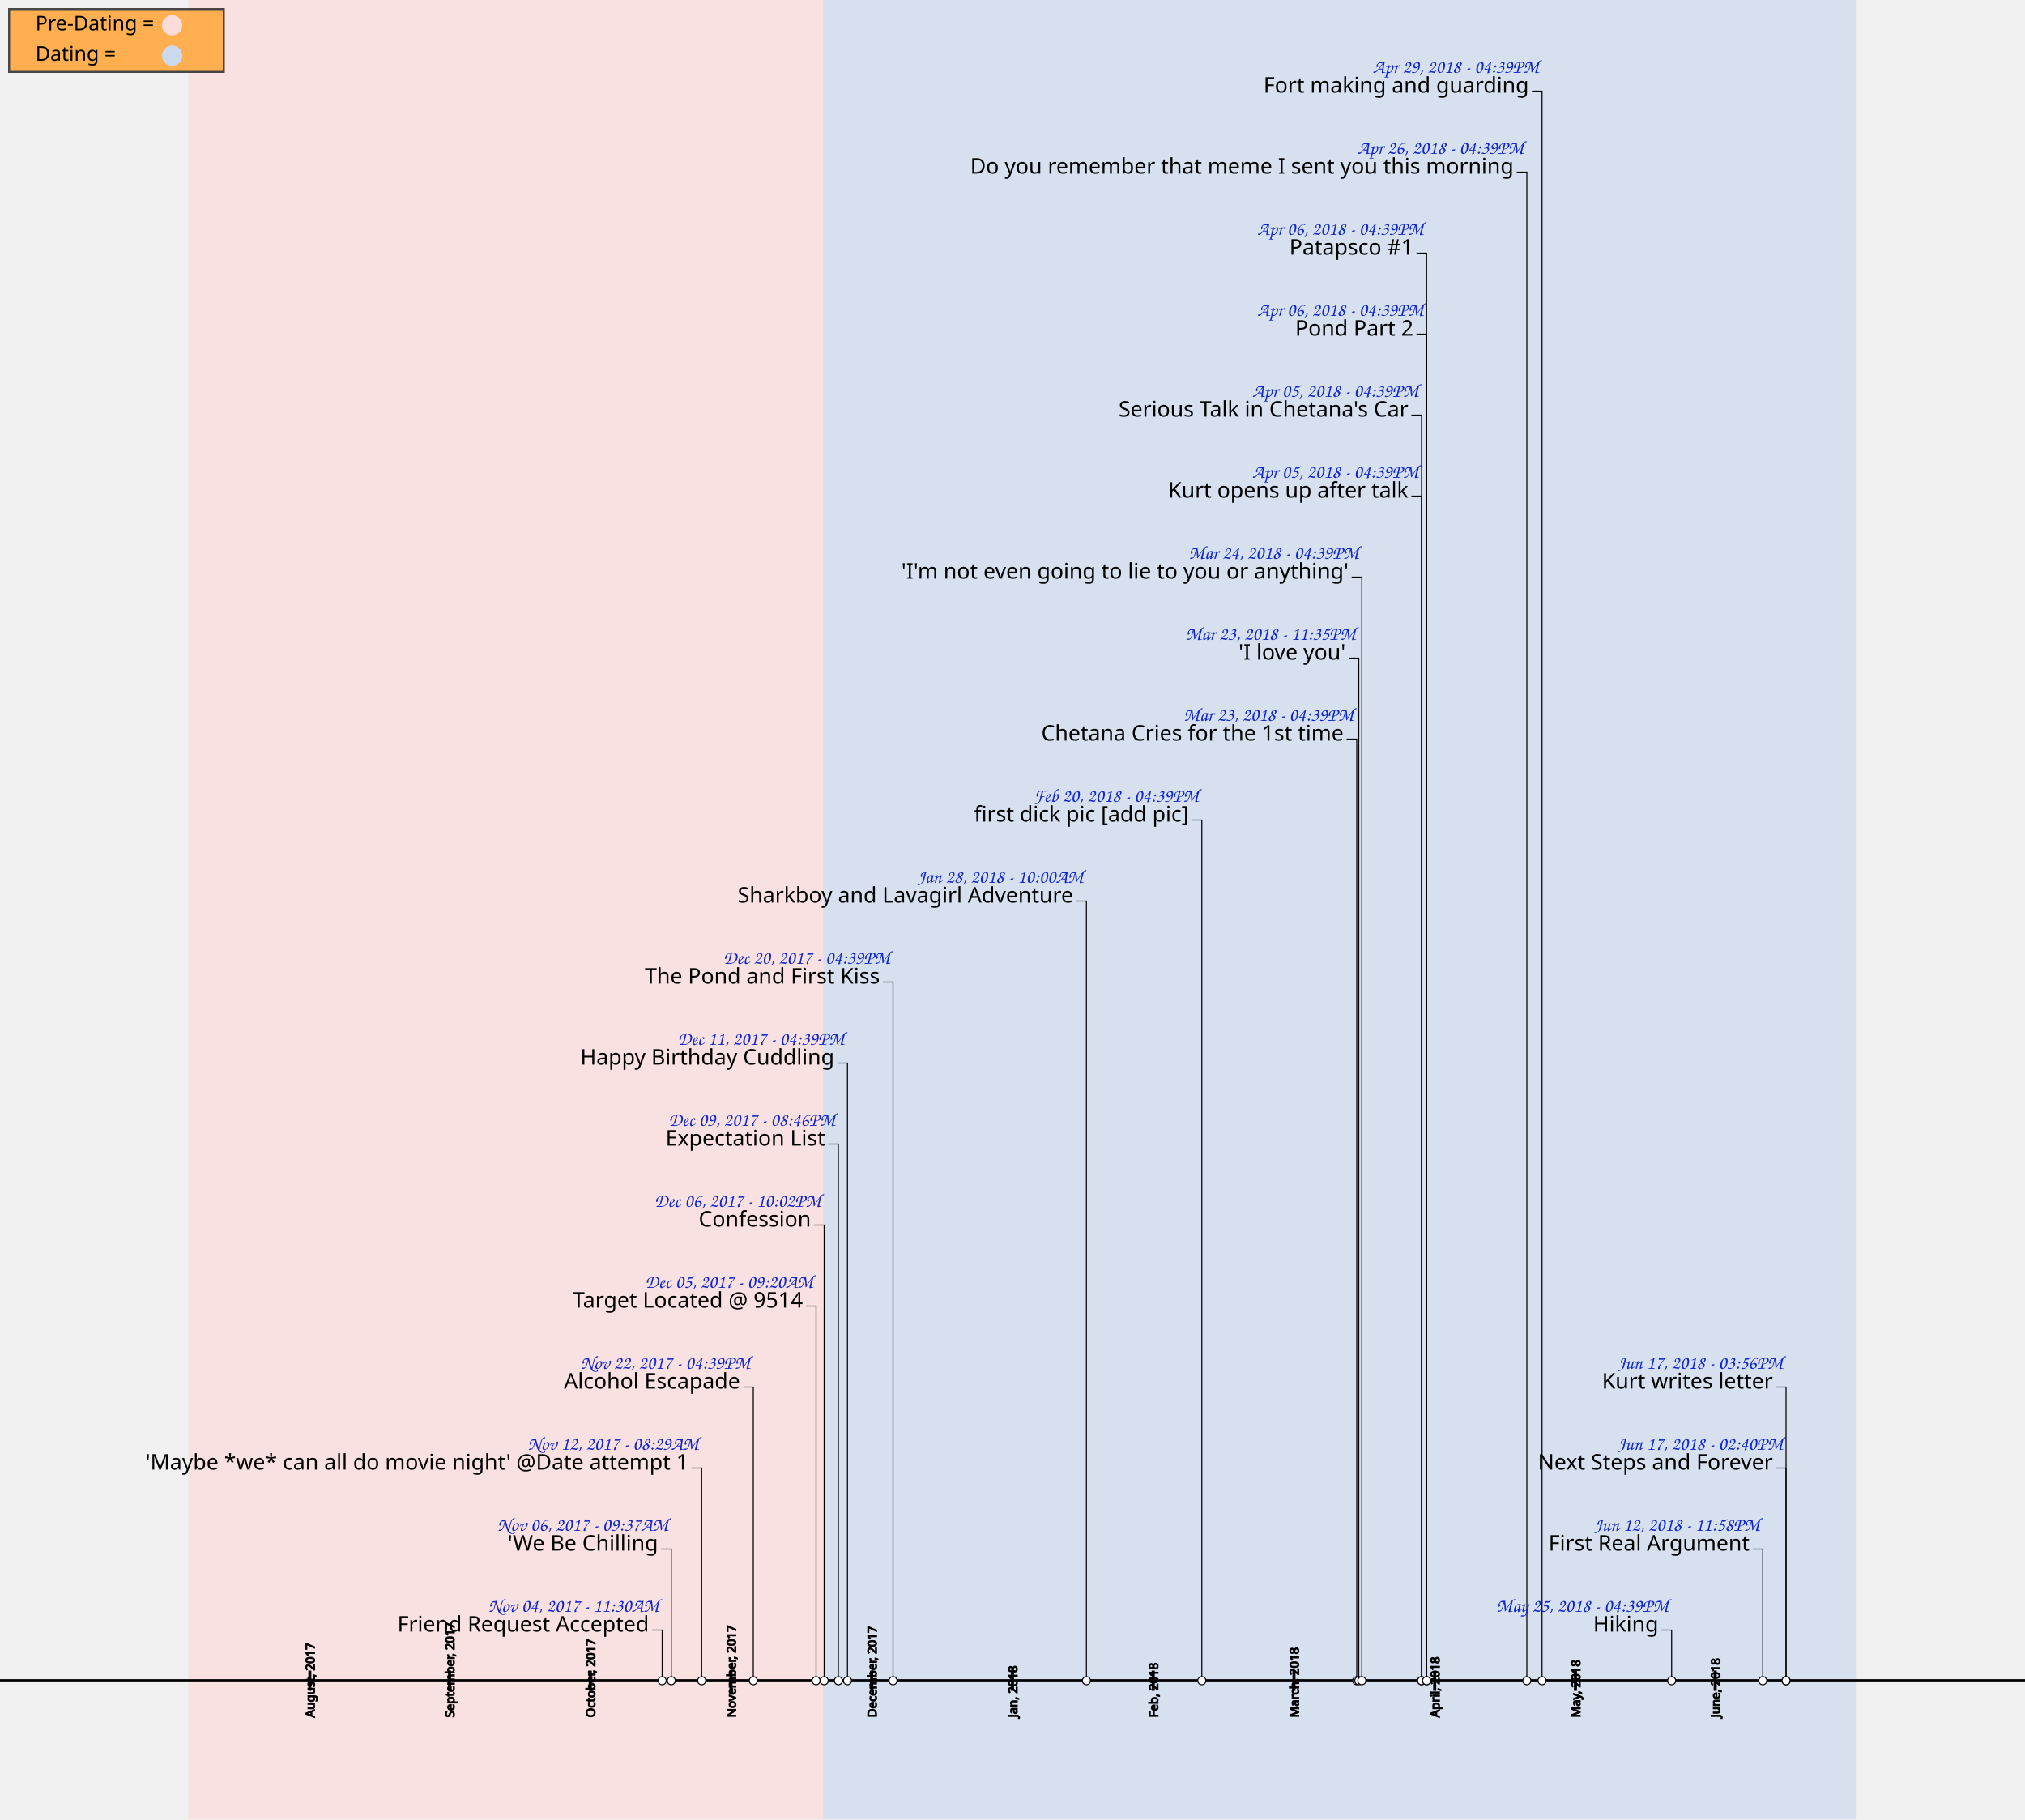
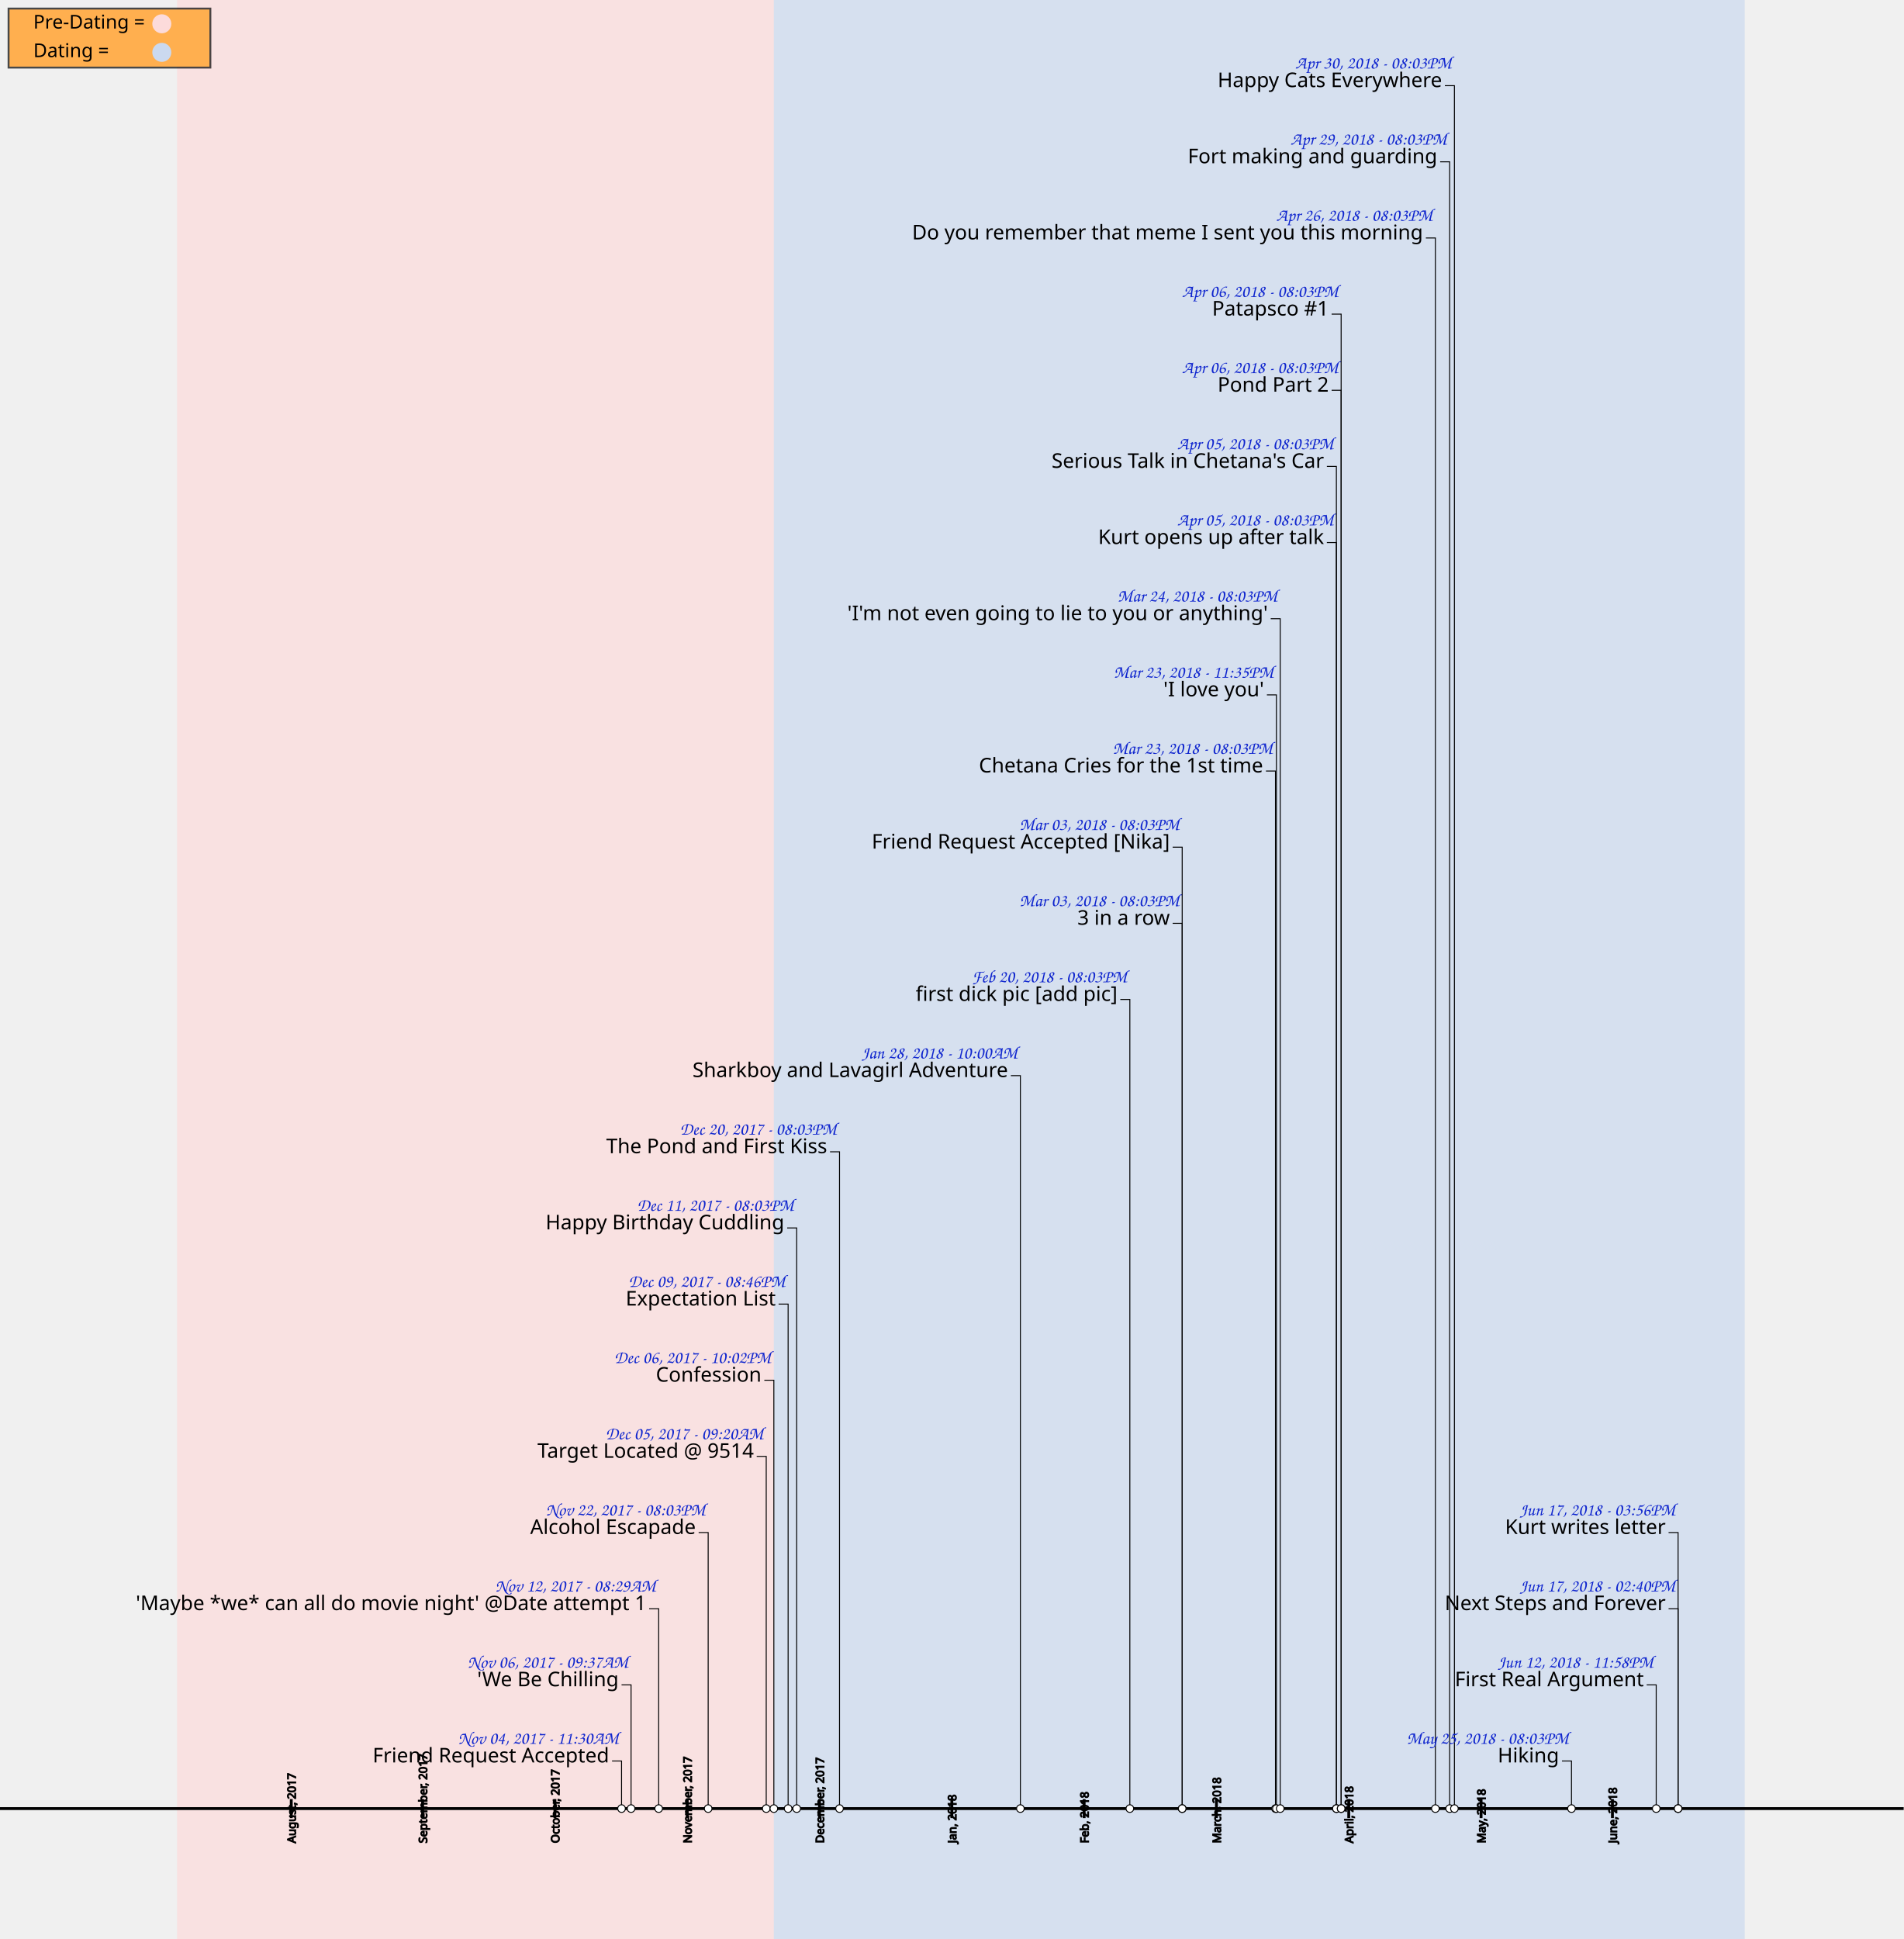
- <svg xmlns="http://www.w3.org/2000/svg" baseProfile="full" height="1797.0" version="1.1" width="2000">
+ <svg xmlns="http://www.w3.org/2000/svg" baseProfile="full" height="2037.0" version="1.1" width="2000">
  <defs>
    <marker id="id1" markerHeight="10" markerWidth="10" orient="auto" refX="0" refY="3">
      <path d="M6,0 L6,7 L0,3 L6,0" fill="#fcdbdb" />
    </marker>
    <marker id="id2" markerHeight="10" markerWidth="10" orient="auto" refX="6" refY="3">
      <path d="M0,0 L0,7 L6,3 L0,0" fill="#fcdbdb" />
    </marker>
    <marker id="id3" markerHeight="10" markerWidth="10" orient="auto" refX="0" refY="3">
      <path d="M6,0 L6,7 L0,3 L6,0" fill="#cbd9ef" />
    </marker>
    <marker id="id4" markerHeight="10" markerWidth="10" orient="auto" refX="6" refY="3">
      <path d="M0,0 L0,7 L6,3 L0,0" fill="#cbd9ef" />
    </marker>
  </defs>
-   <rect fill="#fcdbdb" fill-opacity="0.7" height="1797.0" width="627" x="186" y="0" />
-   <rect fill="#cbd9ef" fill-opacity="0.7" height="1797.0" width="1020" x="813" y="0" />
+   <rect fill="#fcdbdb" fill-opacity="0.7" height="2037.0" width="627" x="186" y="0" />
+   <rect fill="#cbd9ef" fill-opacity="0.7" height="2037.0" width="1020" x="813" y="0" />
  <rect fill="#000000" fill-opacity="0.7" height="64" width="214" x="8" y="8" />
  <rect fill="#ffaf4f" fill-opacity="1.0" height="60" width="210" x="10" y="10" />
  <text fill="#000000" font-family="Comic Sans" font-size="20" stroke="none" text-anchor="start" x="35" y="30">Pre-Dating = </text>
  <circle cx="170" cy="25" fill="#fcdbdb" r="10" stroke="none" stroke-width="1" />
  <text fill="#000000" font-family="Comic Sans" font-size="20" stroke="none" text-anchor="start" x="35" y="60">Dating  = </text>
  <circle cx="170" cy="55" fill="#cbd9ef" r="10" stroke="none" stroke-width="1" />
-   <g transform="translate(0,1660)">
+   <g transform="translate(0,1900)">
    <line stroke="#000000" stroke-width="3" x1="0" x2="2000" y1="0" y2="0" />
    <line stroke="#000000" stroke-width="3" x1="306" x2="306" y1="-10" y2="10" />
    <text fill="#000000" font-family="Comic Sans" font-size="9pt" stroke="#000000" text-anchor="end" transform="rotate(180, 306, 0)" writing-mode="tb" x="306" y="-20">August,    2017</text>
    <line stroke="#000000" stroke-width="3" x1="444" x2="444" y1="-10" y2="10" />
    <text fill="#000000" font-family="Comic Sans" font-size="9pt" stroke="#000000" text-anchor="end" transform="rotate(180, 444, 0)" writing-mode="tb" x="444" y="-20">September,    2017</text>
    <line stroke="#000000" stroke-width="3" x1="583" x2="583" y1="-10" y2="10" />
    <text fill="#000000" font-family="Comic Sans" font-size="9pt" stroke="#000000" text-anchor="end" transform="rotate(180, 583, 0)" writing-mode="tb" x="583" y="-20">October,    2017</text>
    <line stroke="#000000" stroke-width="3" x1="722" x2="722" y1="-10" y2="10" />
    <text fill="#000000" font-family="Comic Sans" font-size="9pt" stroke="#000000" text-anchor="end" transform="rotate(180, 722, 0)" writing-mode="tb" x="722" y="-20">November,    2017</text>
    <line stroke="#000000" stroke-width="3" x1="861" x2="861" y1="-10" y2="10" />
    <text fill="#000000" font-family="Comic Sans" font-size="9pt" stroke="#000000" text-anchor="end" transform="rotate(180, 861, 0)" writing-mode="tb" x="861" y="-20">December,    2017</text>
    <line stroke="#000000" stroke-width="3" x1="1000" x2="1000" y1="-10" y2="10" />
    <text fill="#000000" font-family="Comic Sans" font-size="9pt" stroke="#000000" text-anchor="end" transform="rotate(180, 1000, 0)" writing-mode="tb" x="1000" y="-20">Jan,    2018</text>
    <line stroke="#000000" stroke-width="3" x1="1139" x2="1139" y1="-10" y2="10" />
    <text fill="#000000" font-family="Comic Sans" font-size="9pt" stroke="#000000" text-anchor="end" transform="rotate(180, 1139, 0)" writing-mode="tb" x="1139" y="-20">Feb,    2018</text>
    <line stroke="#000000" stroke-width="3" x1="1278" x2="1278" y1="-10" y2="10" />
    <text fill="#000000" font-family="Comic Sans" font-size="9pt" stroke="#000000" text-anchor="end" transform="rotate(180, 1278, 0)" writing-mode="tb" x="1278" y="-20">March,    2018</text>
    <line stroke="#000000" stroke-width="3" x1="1417" x2="1417" y1="-10" y2="10" />
    <text fill="#000000" font-family="Comic Sans" font-size="9pt" stroke="#000000" text-anchor="end" transform="rotate(180, 1417, 0)" writing-mode="tb" x="1417" y="-20">April,    2018</text>
    <line stroke="#000000" stroke-width="3" x1="1556" x2="1556" y1="-10" y2="10" />
    <text fill="#000000" font-family="Comic Sans" font-size="9pt" stroke="#000000" text-anchor="end" transform="rotate(180, 1556, 0)" writing-mode="tb" x="1556" y="-20">May,    2018</text>
    <line stroke="#000000" stroke-width="3" x1="1694" x2="1694" y1="-10" y2="10" />
    <text fill="#000000" font-family="Comic Sans" font-size="9pt" stroke="#000000" text-anchor="end" transform="rotate(180, 1694, 0)" writing-mode="tb" x="1694" y="-20">June,    2018</text>
-     <path d="M654,0 L654,-50 L644,-50" fill="none" stroke="#000000" stroke-width="1" />
-     <text fill="#000000" font-family="Comic Sans" font-size="16pt" stroke="none" text-anchor="end" x="641" y="-48.5">Friend Request Accepted</text>
-     <text fill="#1026ce" font-family="Comic Sans MS" font-size="14pt" stroke="none" text-anchor="end" x="651" y="-68.0">Nov 04, 2017 - 11:30AM</text>
-     <circle cx="654" cy="0" fill="white" r="4" stroke="#000000" stroke-width="1" />
+     <path d="M653,0 L653,-50 L643,-50" fill="none" stroke="#000000" stroke-width="1" />
+     <text fill="#000000" font-family="Comic Sans" font-size="16pt" stroke="none" text-anchor="end" x="640" y="-48.5">Friend Request Accepted</text>
+     <text fill="#1026ce" font-family="Comic Sans MS" font-size="14pt" stroke="none" text-anchor="end" x="650" y="-68.0">Nov 04, 2017 - 11:30AM</text>
+     <circle cx="653" cy="0" fill="white" r="4" stroke="#000000" stroke-width="1" />
    <path d="M663,0 L663,-130 L653,-130" fill="none" stroke="#000000" stroke-width="1" />
    <text fill="#000000" font-family="Comic Sans" font-size="16pt" stroke="none" text-anchor="end" x="650" y="-128.5">'We Be Chilling </text>
    <text fill="#1026ce" font-family="Comic Sans MS" font-size="14pt" stroke="none" text-anchor="end" x="660" y="-148.0">Nov 06, 2017 - 09:37AM</text>
    <circle cx="663" cy="0" fill="white" r="4" stroke="#000000" stroke-width="1" />
-     <path d="M693,0 L693,-210 L683,-210" fill="none" stroke="#000000" stroke-width="1" />
-     <text fill="#000000" font-family="Comic Sans" font-size="16pt" stroke="none" text-anchor="end" x="680" y="-208.5">'Maybe *we* can all do movie night' @Date attempt 1</text>
-     <text fill="#1026ce" font-family="Comic Sans MS" font-size="14pt" stroke="none" text-anchor="end" x="690" y="-228.0">Nov 12, 2017 - 08:29AM</text>
-     <circle cx="693" cy="0" fill="white" r="4" stroke="#000000" stroke-width="1" />
+     <path d="M692,0 L692,-210 L682,-210" fill="none" stroke="#000000" stroke-width="1" />
+     <text fill="#000000" font-family="Comic Sans" font-size="16pt" stroke="none" text-anchor="end" x="679" y="-208.5">'Maybe *we* can all do movie night' @Date attempt 1</text>
+     <text fill="#1026ce" font-family="Comic Sans MS" font-size="14pt" stroke="none" text-anchor="end" x="689" y="-228.0">Nov 12, 2017 - 08:29AM</text>
+     <circle cx="692" cy="0" fill="white" r="4" stroke="#000000" stroke-width="1" />
    <path d="M744,0 L744,-290 L734,-290" fill="none" stroke="#000000" stroke-width="1" />
    <text fill="#000000" font-family="Comic Sans" font-size="16pt" stroke="none" text-anchor="end" x="731" y="-288.5">Alcohol Escapade</text>
-     <text fill="#1026ce" font-family="Comic Sans MS" font-size="14pt" stroke="none" text-anchor="end" x="741" y="-308.0">Nov 22, 2017 - 04:39PM</text>
+     <text fill="#1026ce" font-family="Comic Sans MS" font-size="14pt" stroke="none" text-anchor="end" x="741" y="-308.0">Nov 22, 2017 - 08:03PM</text>
    <circle cx="744" cy="0" fill="white" r="4" stroke="#000000" stroke-width="1" />
-     <path d="M806,0 L806,-370 L796,-370" fill="none" stroke="#000000" stroke-width="1" />
-     <text fill="#000000" font-family="Comic Sans" font-size="16pt" stroke="none" text-anchor="end" x="793" y="-368.5">Target Located @ 9514</text>
-     <text fill="#1026ce" font-family="Comic Sans MS" font-size="14pt" stroke="none" text-anchor="end" x="803" y="-388.0">Dec 05, 2017 - 09:20AM</text>
-     <circle cx="806" cy="0" fill="white" r="4" stroke="#000000" stroke-width="1" />
-     <path d="M814,0 L814,-450 L804,-450" fill="none" stroke="#000000" stroke-width="1" />
-     <text fill="#000000" font-family="Comic Sans" font-size="16pt" stroke="none" text-anchor="end" x="801" y="-448.5">Confession</text>
-     <text fill="#1026ce" font-family="Comic Sans MS" font-size="14pt" stroke="none" text-anchor="end" x="811" y="-468.0">Dec 06, 2017 - 10:02PM</text>
-     <circle cx="814" cy="0" fill="white" r="4" stroke="#000000" stroke-width="1" />
+     <path d="M805,0 L805,-370 L795,-370" fill="none" stroke="#000000" stroke-width="1" />
+     <text fill="#000000" font-family="Comic Sans" font-size="16pt" stroke="none" text-anchor="end" x="792" y="-368.5">Target Located @ 9514</text>
+     <text fill="#1026ce" font-family="Comic Sans MS" font-size="14pt" stroke="none" text-anchor="end" x="802" y="-388.0">Dec 05, 2017 - 09:20AM</text>
+     <circle cx="805" cy="0" fill="white" r="4" stroke="#000000" stroke-width="1" />
+     <path d="M813,0 L813,-450 L803,-450" fill="none" stroke="#000000" stroke-width="1" />
+     <text fill="#000000" font-family="Comic Sans" font-size="16pt" stroke="none" text-anchor="end" x="800" y="-448.5">Confession</text>
+     <text fill="#1026ce" font-family="Comic Sans MS" font-size="14pt" stroke="none" text-anchor="end" x="810" y="-468.0">Dec 06, 2017 - 10:02PM</text>
+     <circle cx="813" cy="0" fill="white" r="4" stroke="#000000" stroke-width="1" />
    <path d="M828,0 L828,-530 L818,-530" fill="none" stroke="#000000" stroke-width="1" />
    <text fill="#000000" font-family="Comic Sans" font-size="16pt" stroke="none" text-anchor="end" x="815" y="-528.5">Expectation List</text>
    <text fill="#1026ce" font-family="Comic Sans MS" font-size="14pt" stroke="none" text-anchor="end" x="825" y="-548.0">Dec 09, 2017 - 08:46PM</text>
    <circle cx="828" cy="0" fill="white" r="4" stroke="#000000" stroke-width="1" />
    <path d="M837,0 L837,-610 L827,-610" fill="none" stroke="#000000" stroke-width="1" />
    <text fill="#000000" font-family="Comic Sans" font-size="16pt" stroke="none" text-anchor="end" x="824" y="-608.5">Happy Birthday Cuddling</text>
-     <text fill="#1026ce" font-family="Comic Sans MS" font-size="14pt" stroke="none" text-anchor="end" x="834" y="-628.0">Dec 11, 2017 - 04:39PM</text>
+     <text fill="#1026ce" font-family="Comic Sans MS" font-size="14pt" stroke="none" text-anchor="end" x="834" y="-628.0">Dec 11, 2017 - 08:03PM</text>
    <circle cx="837" cy="0" fill="white" r="4" stroke="#000000" stroke-width="1" />
    <path d="M882,0 L882,-690 L872,-690" fill="none" stroke="#000000" stroke-width="1" />
    <text fill="#000000" font-family="Comic Sans" font-size="16pt" stroke="none" text-anchor="end" x="869" y="-688.5">The Pond and First Kiss</text>
-     <text fill="#1026ce" font-family="Comic Sans MS" font-size="14pt" stroke="none" text-anchor="end" x="879" y="-708.0">Dec 20, 2017 - 04:39PM</text>
+     <text fill="#1026ce" font-family="Comic Sans MS" font-size="14pt" stroke="none" text-anchor="end" x="879" y="-708.0">Dec 20, 2017 - 08:03PM</text>
    <circle cx="882" cy="0" fill="white" r="4" stroke="#000000" stroke-width="1" />
-     <path d="M1073,0 L1073,-770 L1063,-770" fill="none" stroke="#000000" stroke-width="1" />
-     <text fill="#000000" font-family="Comic Sans" font-size="16pt" stroke="none" text-anchor="end" x="1060" y="-768.5">Sharkboy and Lavagirl Adventure</text>
-     <text fill="#1026ce" font-family="Comic Sans MS" font-size="14pt" stroke="none" text-anchor="end" x="1070" y="-788.0">Jan 28, 2018 - 10:00AM</text>
-     <circle cx="1073" cy="0" fill="white" r="4" stroke="#000000" stroke-width="1" />
+     <path d="M1072,0 L1072,-770 L1062,-770" fill="none" stroke="#000000" stroke-width="1" />
+     <text fill="#000000" font-family="Comic Sans" font-size="16pt" stroke="none" text-anchor="end" x="1059" y="-768.5">Sharkboy and Lavagirl Adventure</text>
+     <text fill="#1026ce" font-family="Comic Sans MS" font-size="14pt" stroke="none" text-anchor="end" x="1069" y="-788.0">Jan 28, 2018 - 10:00AM</text>
+     <circle cx="1072" cy="0" fill="white" r="4" stroke="#000000" stroke-width="1" />
    <path d="M1187,0 L1187,-850 L1177,-850" fill="none" stroke="#000000" stroke-width="1" />
    <text fill="#000000" font-family="Comic Sans" font-size="16pt" stroke="none" text-anchor="end" x="1174" y="-848.5">first dick pic [add pic]</text>
-     <text fill="#1026ce" font-family="Comic Sans MS" font-size="14pt" stroke="none" text-anchor="end" x="1184" y="-868.0">Feb 20, 2018 - 04:39PM</text>
+     <text fill="#1026ce" font-family="Comic Sans MS" font-size="14pt" stroke="none" text-anchor="end" x="1184" y="-868.0">Feb 20, 2018 - 08:03PM</text>
    <circle cx="1187" cy="0" fill="white" r="4" stroke="#000000" stroke-width="1" />
-     <path d="M1340,0 L1340,-930 L1330,-930" fill="none" stroke="#000000" stroke-width="1" />
-     <text fill="#000000" font-family="Comic Sans" font-size="16pt" stroke="none" text-anchor="end" x="1327" y="-928.5">Chetana Cries for the 1st time</text>
-     <text fill="#1026ce" font-family="Comic Sans MS" font-size="14pt" stroke="none" text-anchor="end" x="1337" y="-948.0">Mar 23, 2018 - 04:39PM</text>
+     <path d="M1242,0 L1242,-930 L1232,-930" fill="none" stroke="#000000" stroke-width="1" />
+     <text fill="#000000" font-family="Comic Sans" font-size="16pt" stroke="none" text-anchor="end" x="1229" y="-928.5">3 in a row</text>
+     <text fill="#1026ce" font-family="Comic Sans MS" font-size="14pt" stroke="none" text-anchor="end" x="1239" y="-948.0">Mar 03, 2018 - 08:03PM</text>
+     <circle cx="1242" cy="0" fill="white" r="4" stroke="#000000" stroke-width="1" />
+     <path d="M1242,0 L1242,-1010 L1232,-1010" fill="none" stroke="#000000" stroke-width="1" />
+     <text fill="#000000" font-family="Comic Sans" font-size="16pt" stroke="none" text-anchor="end" x="1229" y="-1008.5">Friend Request Accepted [Nika]</text>
+     <text fill="#1026ce" font-family="Comic Sans MS" font-size="14pt" stroke="none" text-anchor="end" x="1239" y="-1028.0">Mar 03, 2018 - 08:03PM</text>
+     <circle cx="1242" cy="0" fill="white" r="4" stroke="#000000" stroke-width="1" />
+     <path d="M1340,0 L1340,-1090 L1330,-1090" fill="none" stroke="#000000" stroke-width="1" />
+     <text fill="#000000" font-family="Comic Sans" font-size="16pt" stroke="none" text-anchor="end" x="1327" y="-1088.5">Chetana Cries for the 1st time</text>
+     <text fill="#1026ce" font-family="Comic Sans MS" font-size="14pt" stroke="none" text-anchor="end" x="1337" y="-1108.0">Mar 23, 2018 - 08:03PM</text>
    <circle cx="1340" cy="0" fill="white" r="4" stroke="#000000" stroke-width="1" />
-     <path d="M1342,0 L1342,-1010 L1332,-1010" fill="none" stroke="#000000" stroke-width="1" />
-     <text fill="#000000" font-family="Comic Sans" font-size="16pt" stroke="none" text-anchor="end" x="1329" y="-1008.5">'I love you'</text>
-     <text fill="#1026ce" font-family="Comic Sans MS" font-size="14pt" stroke="none" text-anchor="end" x="1339" y="-1028.0">Mar 23, 2018 - 11:35PM</text>
-     <circle cx="1342" cy="0" fill="white" r="4" stroke="#000000" stroke-width="1" />
-     <path d="M1345,0 L1345,-1090 L1335,-1090" fill="none" stroke="#000000" stroke-width="1" />
-     <text fill="#000000" font-family="Comic Sans" font-size="16pt" stroke="none" text-anchor="end" x="1332" y="-1088.5">'I'm not even going to lie to you or anything'</text>
-     <text fill="#1026ce" font-family="Comic Sans MS" font-size="14pt" stroke="none" text-anchor="end" x="1342" y="-1108.0">Mar 24, 2018 - 04:39PM</text>
+     <path d="M1341,0 L1341,-1170 L1331,-1170" fill="none" stroke="#000000" stroke-width="1" />
+     <text fill="#000000" font-family="Comic Sans" font-size="16pt" stroke="none" text-anchor="end" x="1328" y="-1168.5">'I love you'</text>
+     <text fill="#1026ce" font-family="Comic Sans MS" font-size="14pt" stroke="none" text-anchor="end" x="1338" y="-1188.0">Mar 23, 2018 - 11:35PM</text>
+     <circle cx="1341" cy="0" fill="white" r="4" stroke="#000000" stroke-width="1" />
+     <path d="M1345,0 L1345,-1250 L1335,-1250" fill="none" stroke="#000000" stroke-width="1" />
+     <text fill="#000000" font-family="Comic Sans" font-size="16pt" stroke="none" text-anchor="end" x="1332" y="-1248.5">'I'm not even going to lie to you or anything'</text>
+     <text fill="#1026ce" font-family="Comic Sans MS" font-size="14pt" stroke="none" text-anchor="end" x="1342" y="-1268.0">Mar 24, 2018 - 08:03PM</text>
    <circle cx="1345" cy="0" fill="white" r="4" stroke="#000000" stroke-width="1" />
-     <path d="M1404,0 L1404,-1170 L1394,-1170" fill="none" stroke="#000000" stroke-width="1" />
-     <text fill="#000000" font-family="Comic Sans" font-size="16pt" stroke="none" text-anchor="end" x="1391" y="-1168.5">Kurt opens up after talk</text>
-     <text fill="#1026ce" font-family="Comic Sans MS" font-size="14pt" stroke="none" text-anchor="end" x="1401" y="-1188.0">Apr 05, 2018 - 04:39PM</text>
+     <path d="M1404,0 L1404,-1330 L1394,-1330" fill="none" stroke="#000000" stroke-width="1" />
+     <text fill="#000000" font-family="Comic Sans" font-size="16pt" stroke="none" text-anchor="end" x="1391" y="-1328.5">Kurt opens up after talk</text>
+     <text fill="#1026ce" font-family="Comic Sans MS" font-size="14pt" stroke="none" text-anchor="end" x="1401" y="-1348.0">Apr 05, 2018 - 08:03PM</text>
    <circle cx="1404" cy="0" fill="white" r="4" stroke="#000000" stroke-width="1" />
-     <path d="M1404,0 L1404,-1250 L1394,-1250" fill="none" stroke="#000000" stroke-width="1" />
-     <text fill="#000000" font-family="Comic Sans" font-size="16pt" stroke="none" text-anchor="end" x="1391" y="-1248.5">Serious Talk in Chetana's Car</text>
-     <text fill="#1026ce" font-family="Comic Sans MS" font-size="14pt" stroke="none" text-anchor="end" x="1401" y="-1268.0">Apr 05, 2018 - 04:39PM</text>
+     <path d="M1404,0 L1404,-1410 L1394,-1410" fill="none" stroke="#000000" stroke-width="1" />
+     <text fill="#000000" font-family="Comic Sans" font-size="16pt" stroke="none" text-anchor="end" x="1391" y="-1408.5">Serious Talk in Chetana's Car</text>
+     <text fill="#1026ce" font-family="Comic Sans MS" font-size="14pt" stroke="none" text-anchor="end" x="1401" y="-1428.0">Apr 05, 2018 - 08:03PM</text>
    <circle cx="1404" cy="0" fill="white" r="4" stroke="#000000" stroke-width="1" />
-     <path d="M1409,0 L1409,-1330 L1399,-1330" fill="none" stroke="#000000" stroke-width="1" />
-     <text fill="#000000" font-family="Comic Sans" font-size="16pt" stroke="none" text-anchor="end" x="1396" y="-1328.5">Pond Part 2</text>
-     <text fill="#1026ce" font-family="Comic Sans MS" font-size="14pt" stroke="none" text-anchor="end" x="1406" y="-1348.0">Apr 06, 2018 - 04:39PM</text>
+     <path d="M1409,0 L1409,-1490 L1399,-1490" fill="none" stroke="#000000" stroke-width="1" />
+     <text fill="#000000" font-family="Comic Sans" font-size="16pt" stroke="none" text-anchor="end" x="1396" y="-1488.5">Pond Part 2</text>
+     <text fill="#1026ce" font-family="Comic Sans MS" font-size="14pt" stroke="none" text-anchor="end" x="1406" y="-1508.0">Apr 06, 2018 - 08:03PM</text>
    <circle cx="1409" cy="0" fill="white" r="4" stroke="#000000" stroke-width="1" />
-     <path d="M1409,0 L1409,-1410 L1399,-1410" fill="none" stroke="#000000" stroke-width="1" />
-     <text fill="#000000" font-family="Comic Sans" font-size="16pt" stroke="none" text-anchor="end" x="1396" y="-1408.5">Patapsco #1</text>
-     <text fill="#1026ce" font-family="Comic Sans MS" font-size="14pt" stroke="none" text-anchor="end" x="1406" y="-1428.0">Apr 06, 2018 - 04:39PM</text>
+     <path d="M1409,0 L1409,-1570 L1399,-1570" fill="none" stroke="#000000" stroke-width="1" />
+     <text fill="#000000" font-family="Comic Sans" font-size="16pt" stroke="none" text-anchor="end" x="1396" y="-1568.5">Patapsco #1</text>
+     <text fill="#1026ce" font-family="Comic Sans MS" font-size="14pt" stroke="none" text-anchor="end" x="1406" y="-1588.0">Apr 06, 2018 - 08:03PM</text>
    <circle cx="1409" cy="0" fill="white" r="4" stroke="#000000" stroke-width="1" />
-     <path d="M1508,0 L1508,-1490 L1498,-1490" fill="none" stroke="#000000" stroke-width="1" />
-     <text fill="#000000" font-family="Comic Sans" font-size="16pt" stroke="none" text-anchor="end" x="1495" y="-1488.5">Do you remember that meme I sent you this morning</text>
-     <text fill="#1026ce" font-family="Comic Sans MS" font-size="14pt" stroke="none" text-anchor="end" x="1505" y="-1508.0">Apr 26, 2018 - 04:39PM</text>
+     <path d="M1508,0 L1508,-1650 L1498,-1650" fill="none" stroke="#000000" stroke-width="1" />
+     <text fill="#000000" font-family="Comic Sans" font-size="16pt" stroke="none" text-anchor="end" x="1495" y="-1648.5">Do you remember that meme I sent you this morning</text>
+     <text fill="#1026ce" font-family="Comic Sans MS" font-size="14pt" stroke="none" text-anchor="end" x="1505" y="-1668.0">Apr 26, 2018 - 08:03PM</text>
    <circle cx="1508" cy="0" fill="white" r="4" stroke="#000000" stroke-width="1" />
-     <path d="M1523,0 L1523,-1570 L1513,-1570" fill="none" stroke="#000000" stroke-width="1" />
-     <text fill="#000000" font-family="Comic Sans" font-size="16pt" stroke="none" text-anchor="end" x="1510" y="-1568.5">Fort making and guarding</text>
-     <text fill="#1026ce" font-family="Comic Sans MS" font-size="14pt" stroke="none" text-anchor="end" x="1520" y="-1588.0">Apr 29, 2018 - 04:39PM</text>
+     <path d="M1523,0 L1523,-1730 L1513,-1730" fill="none" stroke="#000000" stroke-width="1" />
+     <text fill="#000000" font-family="Comic Sans" font-size="16pt" stroke="none" text-anchor="end" x="1510" y="-1728.5">Fort making and guarding</text>
+     <text fill="#1026ce" font-family="Comic Sans MS" font-size="14pt" stroke="none" text-anchor="end" x="1520" y="-1748.0">Apr 29, 2018 - 08:03PM</text>
    <circle cx="1523" cy="0" fill="white" r="4" stroke="#000000" stroke-width="1" />
+     <path d="M1528,0 L1528,-1810 L1518,-1810" fill="none" stroke="#000000" stroke-width="1" />
+     <text fill="#000000" font-family="Comic Sans" font-size="16pt" stroke="none" text-anchor="end" x="1515" y="-1808.5">Happy Cats Everywhere</text>
+     <text fill="#1026ce" font-family="Comic Sans MS" font-size="14pt" stroke="none" text-anchor="end" x="1525" y="-1828.0">Apr 30, 2018 - 08:03PM</text>
+     <circle cx="1528" cy="0" fill="white" r="4" stroke="#000000" stroke-width="1" />
    <path d="M1651,0 L1651,-50 L1641,-50" fill="none" stroke="#000000" stroke-width="1" />
    <text fill="#000000" font-family="Comic Sans" font-size="16pt" stroke="none" text-anchor="end" x="1638" y="-48.5">Hiking</text>
-     <text fill="#1026ce" font-family="Comic Sans MS" font-size="14pt" stroke="none" text-anchor="end" x="1648" y="-68.0">May 25, 2018 - 04:39PM</text>
+     <text fill="#1026ce" font-family="Comic Sans MS" font-size="14pt" stroke="none" text-anchor="end" x="1648" y="-68.0">May 25, 2018 - 08:03PM</text>
    <circle cx="1651" cy="0" fill="white" r="4" stroke="#000000" stroke-width="1" />
-     <path d="M1741,0 L1741,-130 L1731,-130" fill="none" stroke="#000000" stroke-width="1" />
-     <text fill="#000000" font-family="Comic Sans" font-size="16pt" stroke="none" text-anchor="end" x="1728" y="-128.5">First Real Argument</text>
-     <text fill="#1026ce" font-family="Comic Sans MS" font-size="14pt" stroke="none" text-anchor="end" x="1738" y="-148.0">Jun 12, 2018 - 11:58PM</text>
-     <circle cx="1741" cy="0" fill="white" r="4" stroke="#000000" stroke-width="1" />
-     <path d="M1764,0 L1764,-210 L1754,-210" fill="none" stroke="#000000" stroke-width="1" />
-     <text fill="#000000" font-family="Comic Sans" font-size="16pt" stroke="none" text-anchor="end" x="1751" y="-208.5">Next Steps and Forever</text>
-     <text fill="#1026ce" font-family="Comic Sans MS" font-size="14pt" stroke="none" text-anchor="end" x="1761" y="-228.0">Jun 17, 2018 - 02:40PM</text>
-     <circle cx="1764" cy="0" fill="white" r="4" stroke="#000000" stroke-width="1" />
-     <path d="M1764,0 L1764,-290 L1754,-290" fill="none" stroke="#000000" stroke-width="1" />
-     <text fill="#000000" font-family="Comic Sans" font-size="16pt" stroke="none" text-anchor="end" x="1751" y="-288.5">Kurt writes letter</text>
-     <text fill="#1026ce" font-family="Comic Sans MS" font-size="14pt" stroke="none" text-anchor="end" x="1761" y="-308.0">Jun 17, 2018 - 03:56PM</text>
-     <circle cx="1764" cy="0" fill="white" r="4" stroke="#000000" stroke-width="1" />
+     <path d="M1740,0 L1740,-130 L1730,-130" fill="none" stroke="#000000" stroke-width="1" />
+     <text fill="#000000" font-family="Comic Sans" font-size="16pt" stroke="none" text-anchor="end" x="1727" y="-128.5">First Real Argument</text>
+     <text fill="#1026ce" font-family="Comic Sans MS" font-size="14pt" stroke="none" text-anchor="end" x="1737" y="-148.0">Jun 12, 2018 - 11:58PM</text>
+     <circle cx="1740" cy="0" fill="white" r="4" stroke="#000000" stroke-width="1" />
+     <path d="M1763,0 L1763,-210 L1753,-210" fill="none" stroke="#000000" stroke-width="1" />
+     <text fill="#000000" font-family="Comic Sans" font-size="16pt" stroke="none" text-anchor="end" x="1750" y="-208.5">Next Steps and Forever</text>
+     <text fill="#1026ce" font-family="Comic Sans MS" font-size="14pt" stroke="none" text-anchor="end" x="1760" y="-228.0">Jun 17, 2018 - 02:40PM</text>
+     <circle cx="1763" cy="0" fill="white" r="4" stroke="#000000" stroke-width="1" />
+     <path d="M1763,0 L1763,-290 L1753,-290" fill="none" stroke="#000000" stroke-width="1" />
+     <text fill="#000000" font-family="Comic Sans" font-size="16pt" stroke="none" text-anchor="end" x="1750" y="-288.5">Kurt writes letter</text>
+     <text fill="#1026ce" font-family="Comic Sans MS" font-size="14pt" stroke="none" text-anchor="end" x="1760" y="-308.0">Jun 17, 2018 - 03:56PM</text>
+     <circle cx="1763" cy="0" fill="white" r="4" stroke="#000000" stroke-width="1" />
  </g>
</svg>
